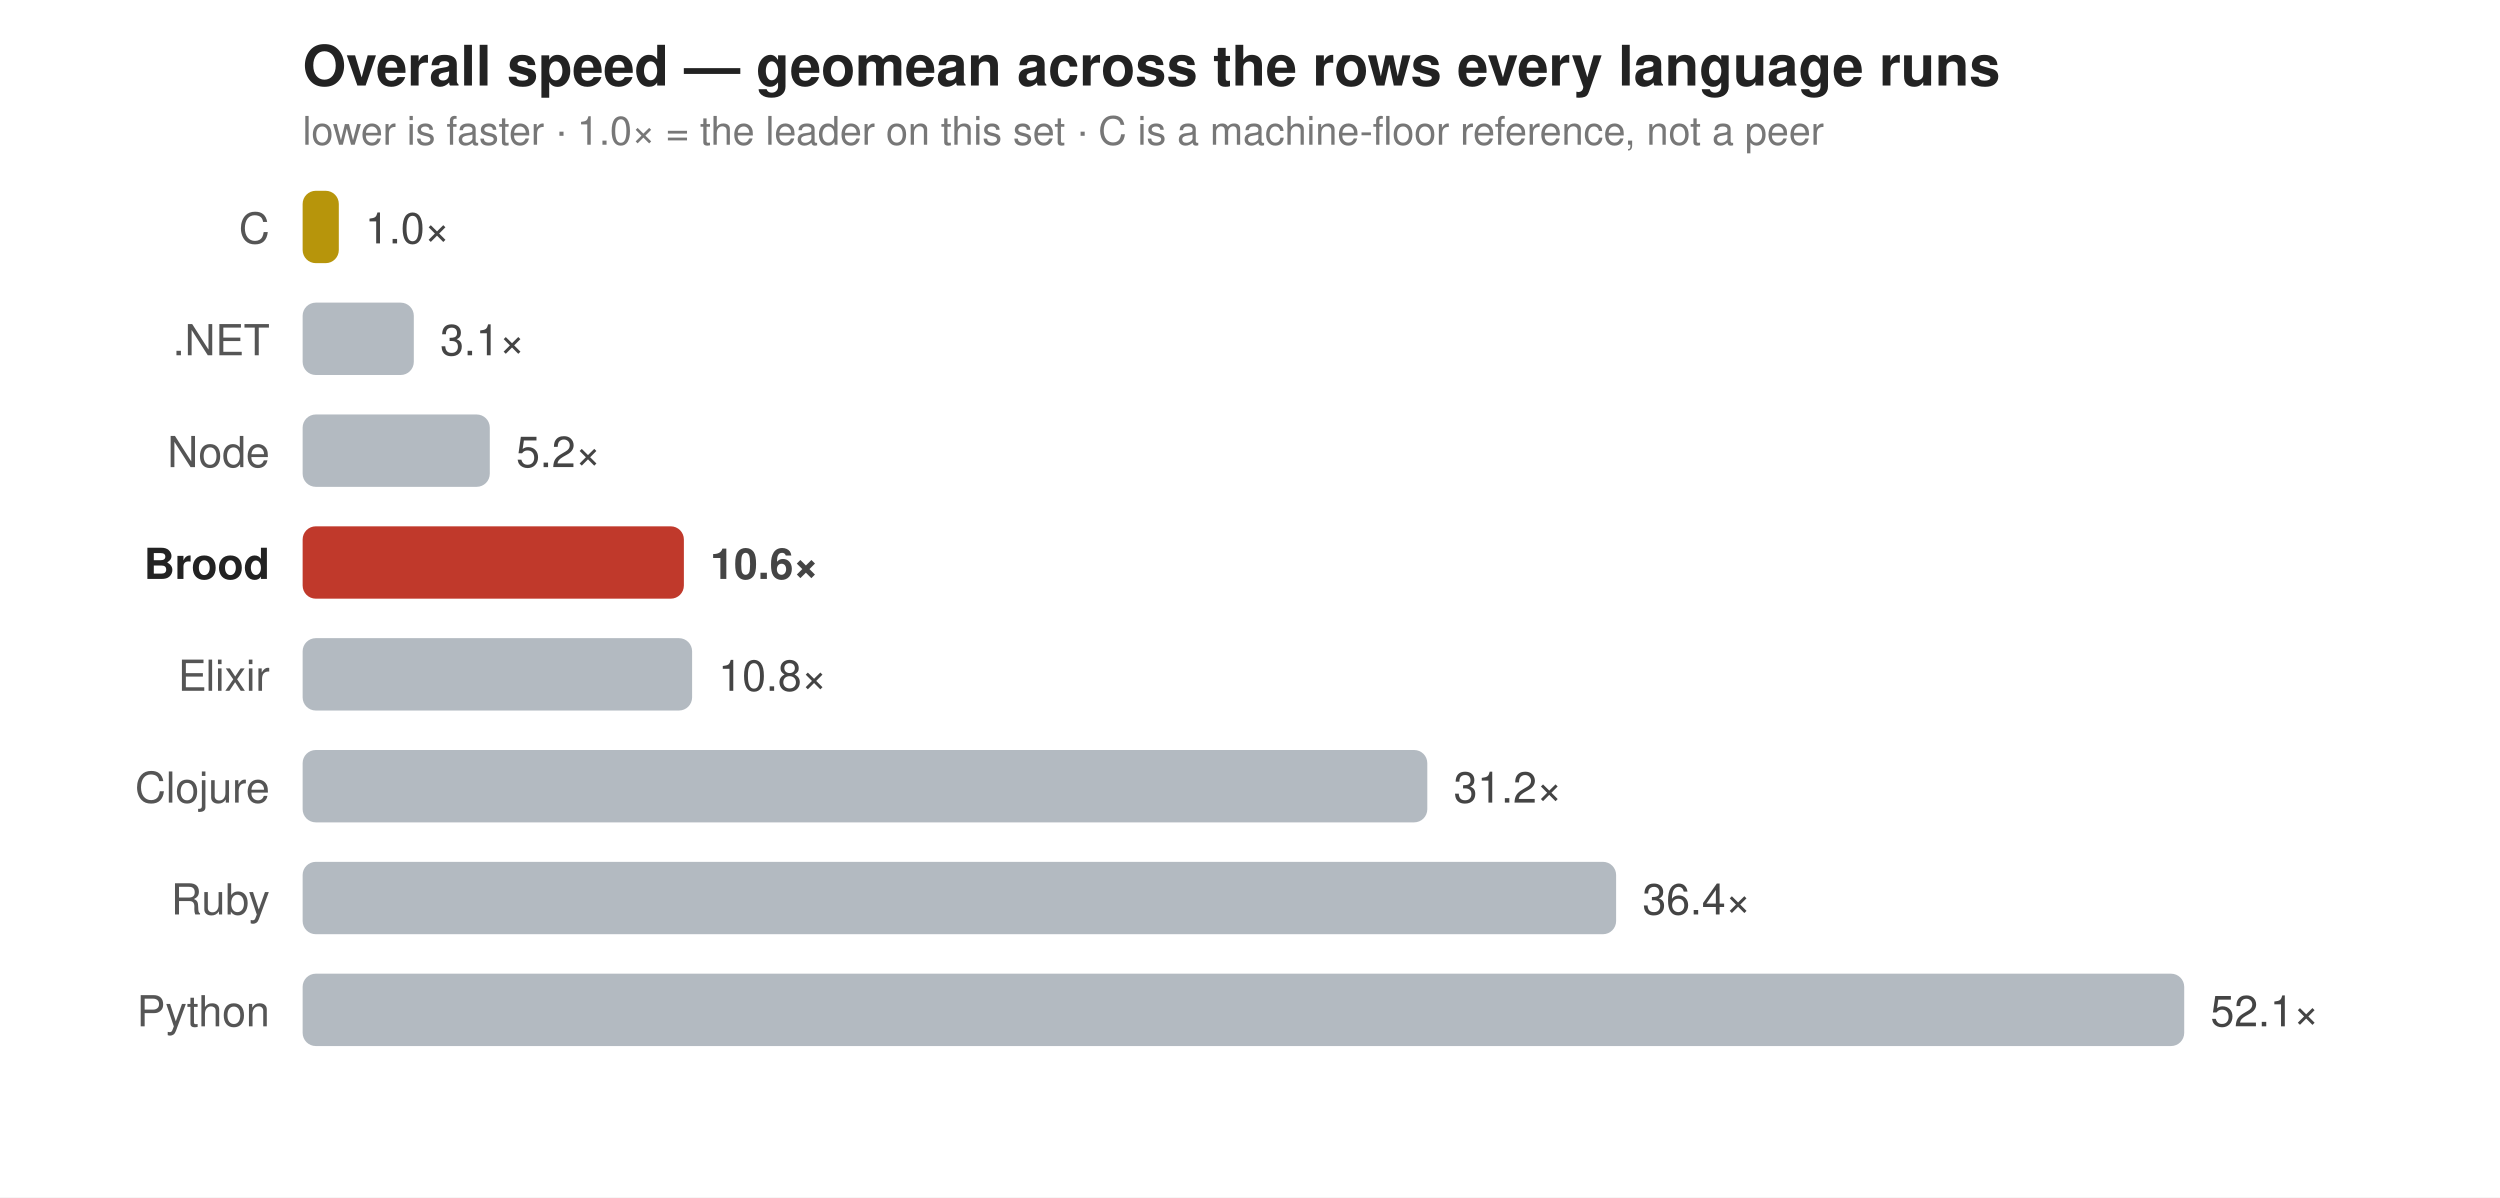
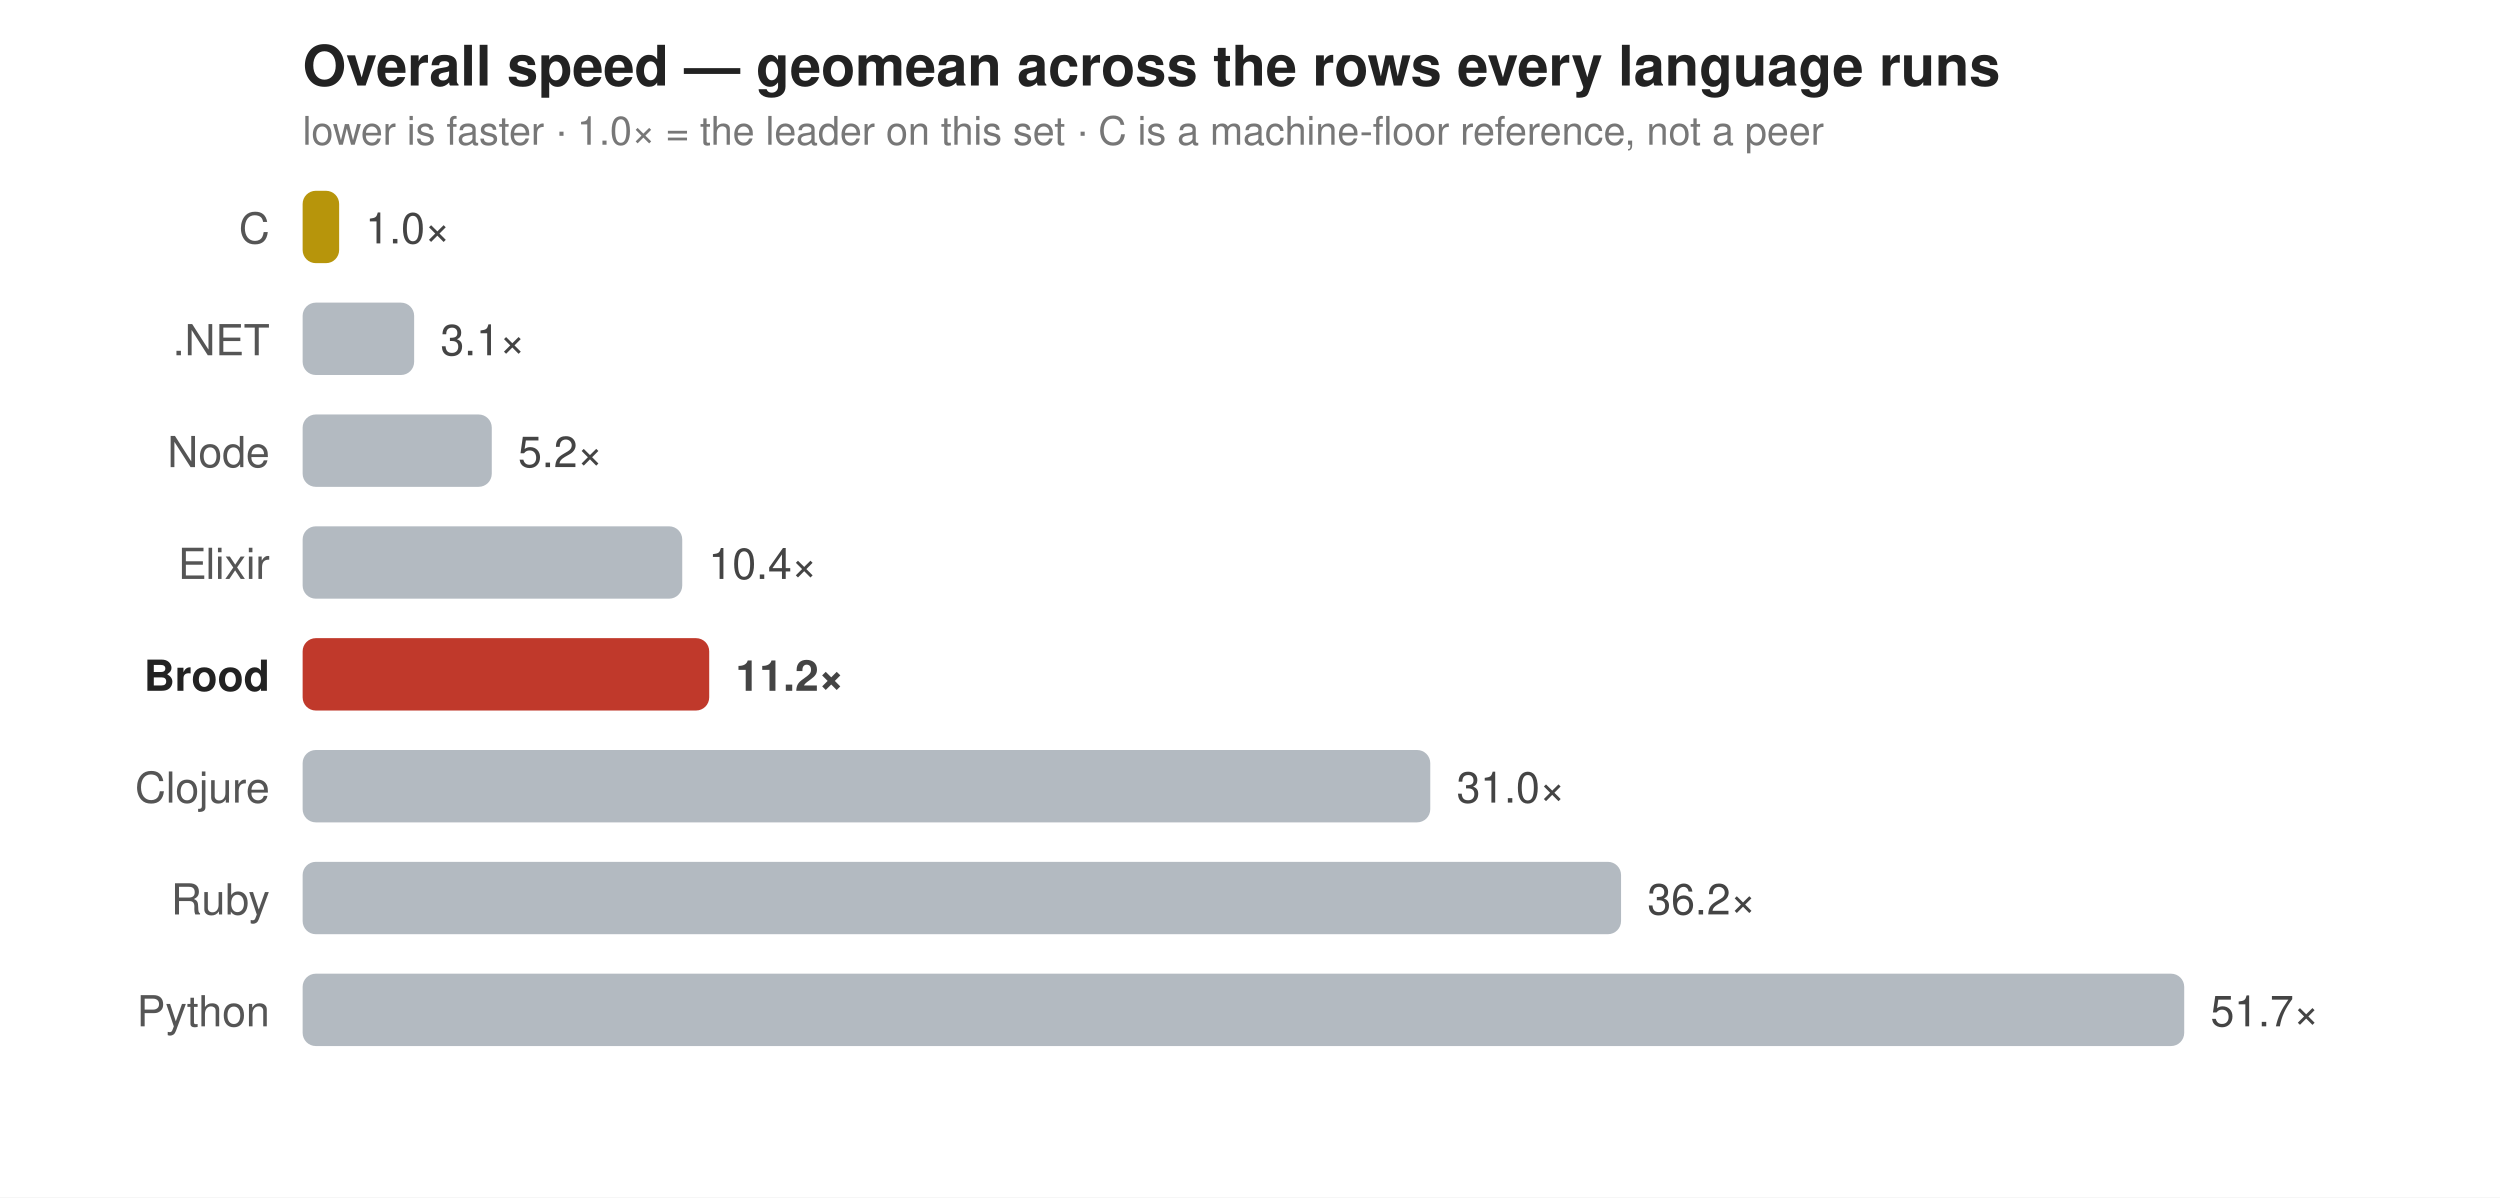
<svg xmlns="http://www.w3.org/2000/svg" width="760" height="364" viewBox="0 0 760 364" font-family="system-ui,Segoe UI,Helvetica,Arial,sans-serif">
  <rect width="760" height="364" fill="#ffffff" />
  <text x="92" y="26" font-size="17" font-weight="700" fill="#222">Overall speed — geomean across the rows every language runs</text>
  <text x="92" y="44" font-size="12" fill="#777">lower is faster · 1.0× = the leader on this set · C is a machine-floor reference, not a peer</text>
-   <rect x="92" y="58" width="11.0" height="22" rx="4" fill="#b7950b" />
+   <rect x="92" y="58" width="11.1" height="22" rx="4" fill="#b7950b" />
  <text x="82" y="74" text-anchor="end" font-size="13" font-weight="500" fill="#555">C</text>
-   <text x="111.0" y="74" font-size="13" font-weight="400" fill="#444">1.0×</text>
-   <rect x="92" y="92" width="33.8" height="22" rx="4" fill="#b3bac1" />
+   <text x="111.1" y="74" font-size="13" font-weight="400" fill="#444">1.0×</text>
+   <rect x="92" y="92" width="33.9" height="22" rx="4" fill="#b3bac1" />
  <text x="82" y="108" text-anchor="end" font-size="13" font-weight="500" fill="#555">.NET</text>
-   <text x="133.8" y="108" font-size="13" font-weight="400" fill="#444">3.1×</text>
-   <rect x="92" y="126" width="56.9" height="22" rx="4" fill="#b3bac1" />
+   <text x="133.9" y="108" font-size="13" font-weight="400" fill="#444">3.1×</text>
+   <rect x="92" y="126" width="57.5" height="22" rx="4" fill="#b3bac1" />
  <text x="82" y="142" text-anchor="end" font-size="13" font-weight="500" fill="#555">Node</text>
-   <text x="156.9" y="142" font-size="13" font-weight="400" fill="#444">5.2×</text>
-   <rect x="92" y="160" width="115.9" height="22" rx="4" fill="#c0392b" />
-   <text x="82" y="176" text-anchor="end" font-size="13" font-weight="700" fill="#222">Brood</text>
-   <text x="215.9" y="176" font-size="13" font-weight="700" fill="#444">10.6×</text>
-   <rect x="92" y="194" width="118.4" height="22" rx="4" fill="#b3bac1" />
-   <text x="82" y="210" text-anchor="end" font-size="13" font-weight="500" fill="#555">Elixir</text>
-   <text x="218.4" y="210" font-size="13" font-weight="400" fill="#444">10.8×</text>
-   <rect x="92" y="228" width="341.9" height="22" rx="4" fill="#b3bac1" />
+   <text x="157.5" y="142" font-size="13" font-weight="400" fill="#444">5.2×</text>
+   <rect x="92" y="160" width="115.4" height="22" rx="4" fill="#b3bac1" />
+   <text x="82" y="176" text-anchor="end" font-size="13" font-weight="500" fill="#555">Elixir</text>
+   <text x="215.4" y="176" font-size="13" font-weight="400" fill="#444">10.4×</text>
+   <rect x="92" y="194" width="123.6" height="22" rx="4" fill="#c0392b" />
+   <text x="82" y="210" text-anchor="end" font-size="13" font-weight="700" fill="#222">Brood</text>
+   <text x="223.6" y="210" font-size="13" font-weight="700" fill="#444">11.2×</text>
+   <rect x="92" y="228" width="342.8" height="22" rx="4" fill="#b3bac1" />
  <text x="82" y="244" text-anchor="end" font-size="13" font-weight="500" fill="#555">Clojure</text>
-   <text x="441.9" y="244" font-size="13" font-weight="400" fill="#444">31.2×</text>
-   <rect x="92" y="262" width="399.3" height="22" rx="4" fill="#b3bac1" />
+   <text x="442.8" y="244" font-size="13" font-weight="400" fill="#444">31.0×</text>
+   <rect x="92" y="262" width="400.8" height="22" rx="4" fill="#b3bac1" />
  <text x="82" y="278" text-anchor="end" font-size="13" font-weight="500" fill="#555">Ruby</text>
-   <text x="499.3" y="278" font-size="13" font-weight="400" fill="#444">36.4×</text>
+   <text x="500.8" y="278" font-size="13" font-weight="400" fill="#444">36.2×</text>
  <rect x="92" y="296" width="572.0" height="22" rx="4" fill="#b3bac1" />
  <text x="82" y="312" text-anchor="end" font-size="13" font-weight="500" fill="#555">Python</text>
-   <text x="672.0" y="312" font-size="13" font-weight="400" fill="#444">52.1×</text>
+   <text x="672.0" y="312" font-size="13" font-weight="400" fill="#444">51.7×</text>
</svg>
